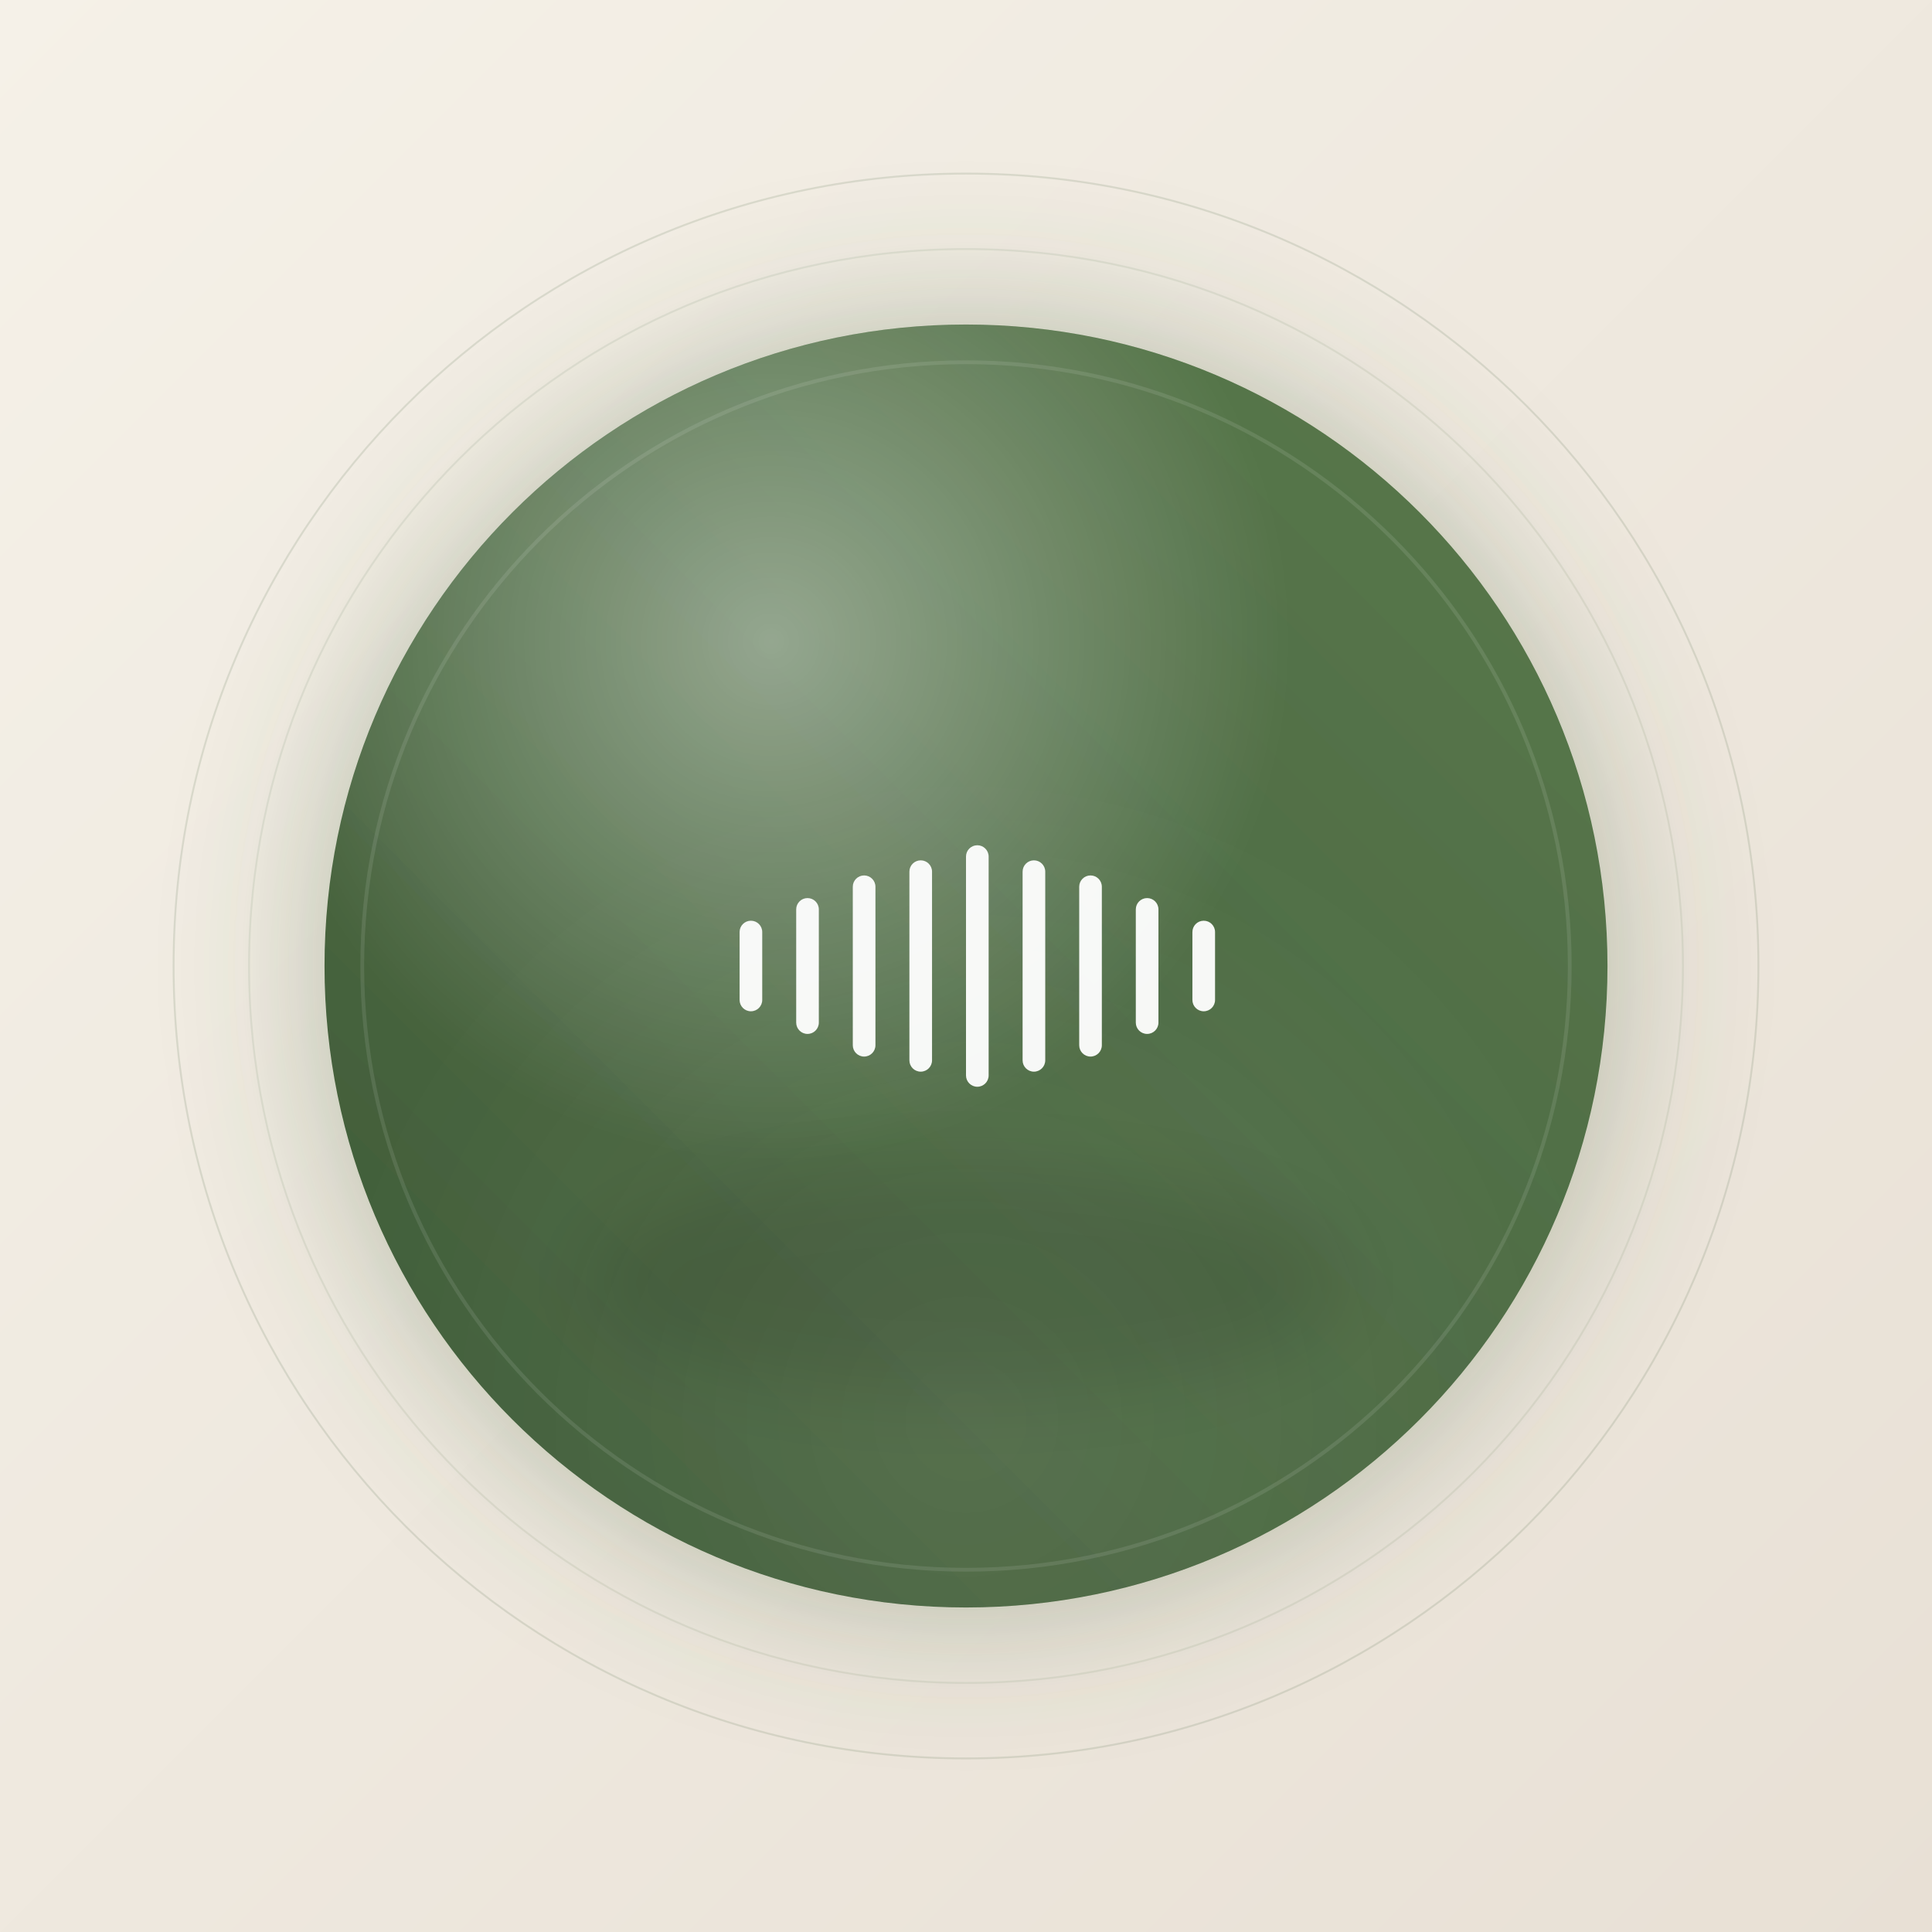
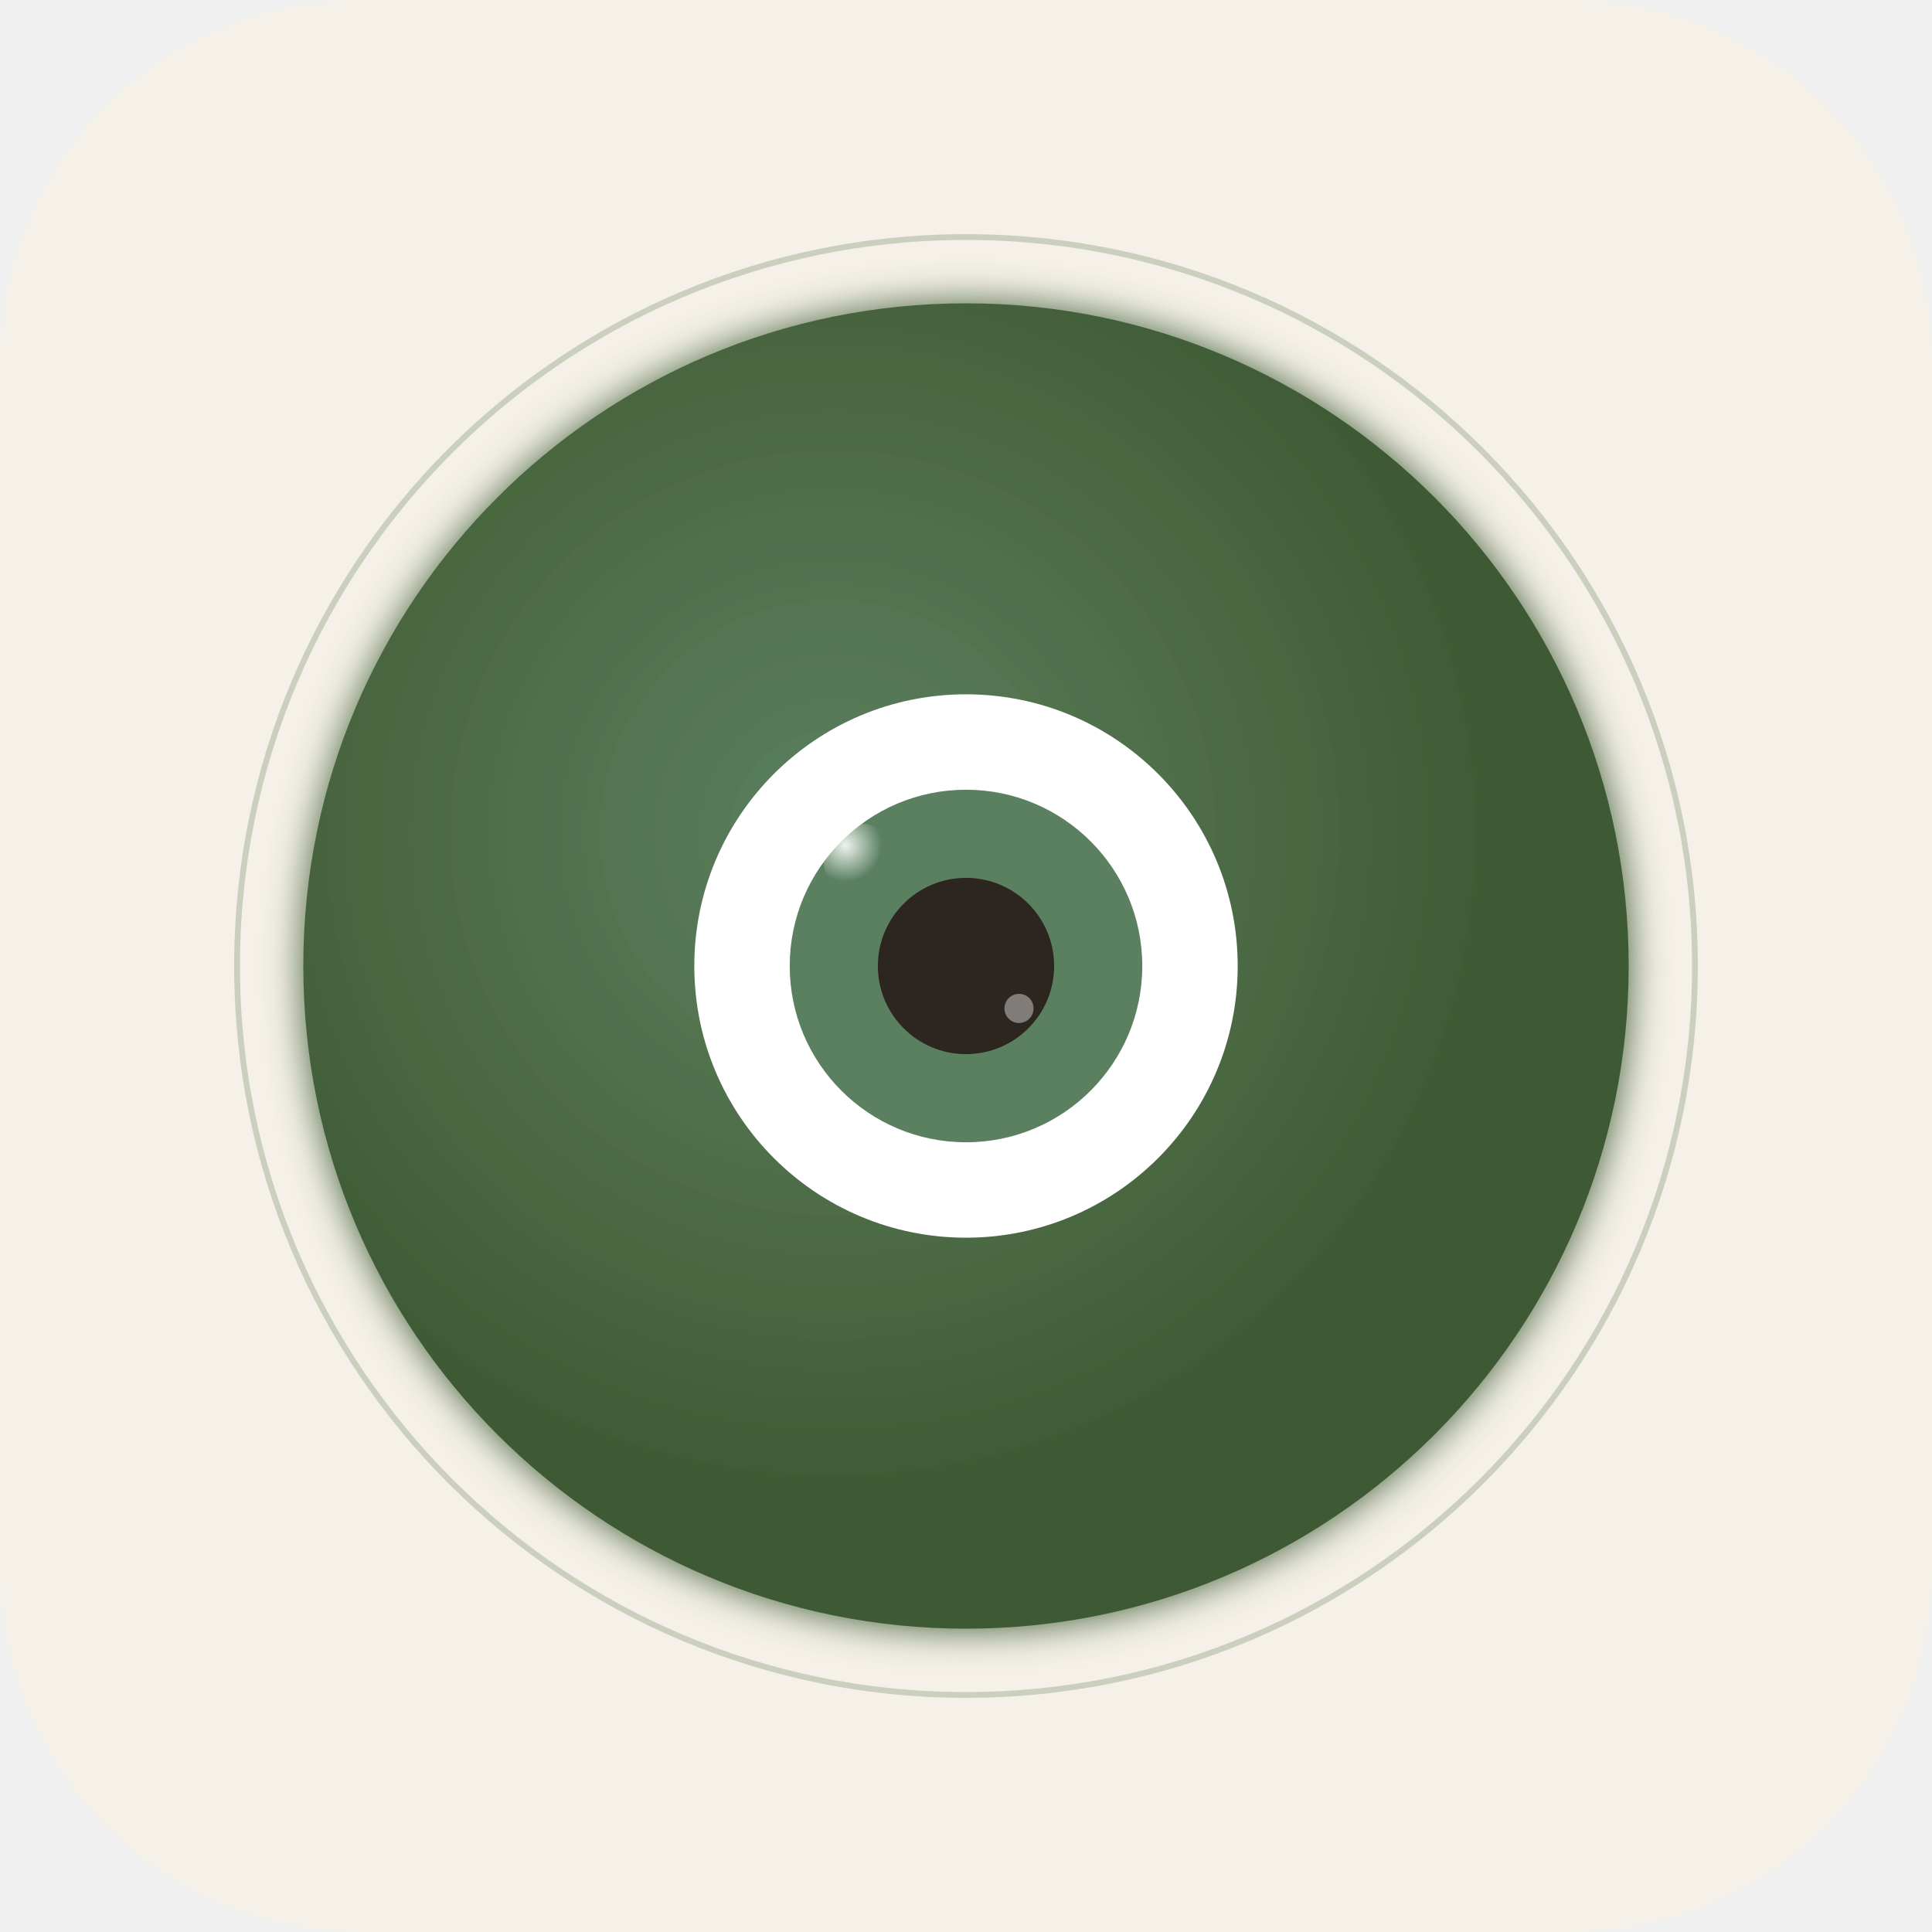
- <svg xmlns="http://www.w3.org/2000/svg" viewBox="0 0 1024 1024">
+ <svg xmlns="http://www.w3.org/2000/svg" viewBox="0 0 1024 1024" width="1024" height="1024">
  <defs>
-     <linearGradient id="orbGradient" x1="0%" y1="100%" x2="100%" y2="0%">
-       <stop offset="0%" stop-color="#3d5a35" />
-       <stop offset="40%" stop-color="#4a6741" />
-       <stop offset="100%" stop-color="#5a7a4d" />
-     </linearGradient>
-     <linearGradient id="bgGradient" x1="0%" y1="0%" x2="100%" y2="100%">
-       <stop offset="0%" stop-color="#F5F1E8" />
-       <stop offset="100%" stop-color="#E8E0D5" />
-     </linearGradient>
-     <filter id="orbGlow" x="-50%" y="-50%" width="200%" height="200%">
-       <feGaussianBlur stdDeviation="40" result="blur" />
-       <feFlood flood-color="#4a6741" flood-opacity="0.35" />
-       <feComposite in2="blur" operator="in" />
-       <feMerge>
-         <feMergeNode />
-         <feMergeNode in="SourceGraphic" />
-       </feMerge>
+     <radialGradient id="stoneGrad1024" cx="40%" cy="40%">
+       <stop offset="0%" stop-color="#5a8060" />
+       <stop offset="70%" stop-color="#4a6741" />
+       <stop offset="100%" stop-color="#3d5a35" />
+     </radialGradient>
+     <radialGradient id="catchlightGrad1024" cx="30%" cy="30%">
+       <stop offset="0%" stop-color="white" stop-opacity="0.9" />
+       <stop offset="100%" stop-color="white" stop-opacity="0" />
+     </radialGradient>
+     <filter id="glowFilter1024" x="-50%" y="-50%" width="200%" height="200%">
+       <feGaussianBlur stdDeviation="10.24" result="blur" />
+       <feComposite in="SourceGraphic" in2="blur" operator="over" />
    </filter>
-     <filter id="innerShadow" x="-20%" y="-20%" width="140%" height="140%">
-       <feDropShadow dx="0" dy="20" stdDeviation="30" flood-color="#2C2520" flood-opacity="0.2" />
-     </filter>
-     <radialGradient id="orbHighlight" cx="35%" cy="25%" r="40%">
-       <stop offset="0%" stop-color="rgba(255,255,255,0.4)" />
-       <stop offset="100%" stop-color="rgba(255,255,255,0)" />
-     </radialGradient>
-     <radialGradient id="orbReflect" cx="50%" cy="85%" r="50%">
-       <stop offset="0%" stop-color="rgba(255,255,255,0.08)" />
-       <stop offset="100%" stop-color="rgba(255,255,255,0)" />
-     </radialGradient>
  </defs>
-   <rect width="1024" height="1024" fill="url(#bgGradient)" />
-   <circle cx="512" cy="512" r="420" fill="none" stroke="#4a6741" stroke-width="1" opacity="0.15" />
-   <circle cx="512" cy="512" r="380" fill="none" stroke="#4a6741" stroke-width="1" opacity="0.1" />
-   <circle cx="512" cy="512" r="340" fill="url(#orbGradient)" filter="url(#orbGlow)" />
-   <ellipse cx="512" cy="680" rx="200" ry="60" fill="rgba(0,0,0,0.12)" filter="blur(20px)" />
-   <circle cx="512" cy="512" r="340" fill="url(#orbHighlight)" />
-   <circle cx="512" cy="512" r="340" fill="url(#orbReflect)" />
-   <g transform="translate(512, 512)">
-     <rect x="-120" y="-24" width="12" height="48" rx="6" fill="rgba(255,255,255,0.95)" />
-     <rect x="-90" y="-36" width="12" height="72" rx="6" fill="rgba(255,255,255,0.95)" />
-     <rect x="-60" y="-48" width="12" height="96" rx="6" fill="rgba(255,255,255,0.95)" />
-     <rect x="-30" y="-56" width="12" height="112" rx="6" fill="rgba(255,255,255,0.95)" />
-     <rect x="0" y="-64" width="12" height="128" rx="6" fill="rgba(255,255,255,0.95)" />
-     <rect x="30" y="-56" width="12" height="112" rx="6" fill="rgba(255,255,255,0.95)" />
-     <rect x="60" y="-48" width="12" height="96" rx="6" fill="rgba(255,255,255,0.95)" />
-     <rect x="90" y="-36" width="12" height="72" rx="6" fill="rgba(255,255,255,0.95)" />
-     <rect x="120" y="-24" width="12" height="48" rx="6" fill="rgba(255,255,255,0.95)" />
-   </g>
-   <circle cx="512" cy="512" r="320" fill="none" stroke="rgba(255,255,255,0.1)" stroke-width="2" />
+   <rect width="1024" height="1024" rx="192" fill="#F5F1E8" />
+   <circle cx="512" cy="512" r="386.355" fill="none" stroke="#4a6741" stroke-width="3.072" opacity="0.25" />
+   <circle cx="512" cy="512" r="351.232" fill="url(#stoneGrad1024)" filter="url(#glowFilter1024)" />
+   <circle cx="512" cy="512" r="144.005" fill="white" />
+   <circle cx="512" cy="512" r="93.428" fill="#5a8060" />
+   <circle cx="512" cy="512" r="46.714" fill="#2c2520" />
+   <circle cx="455.803" cy="455.803" r="19.318" fill="url(#catchlightGrad1024)" />
+   <circle cx="540.099" cy="534.479" r="7.727" fill="white" opacity="0.4" />
</svg>
